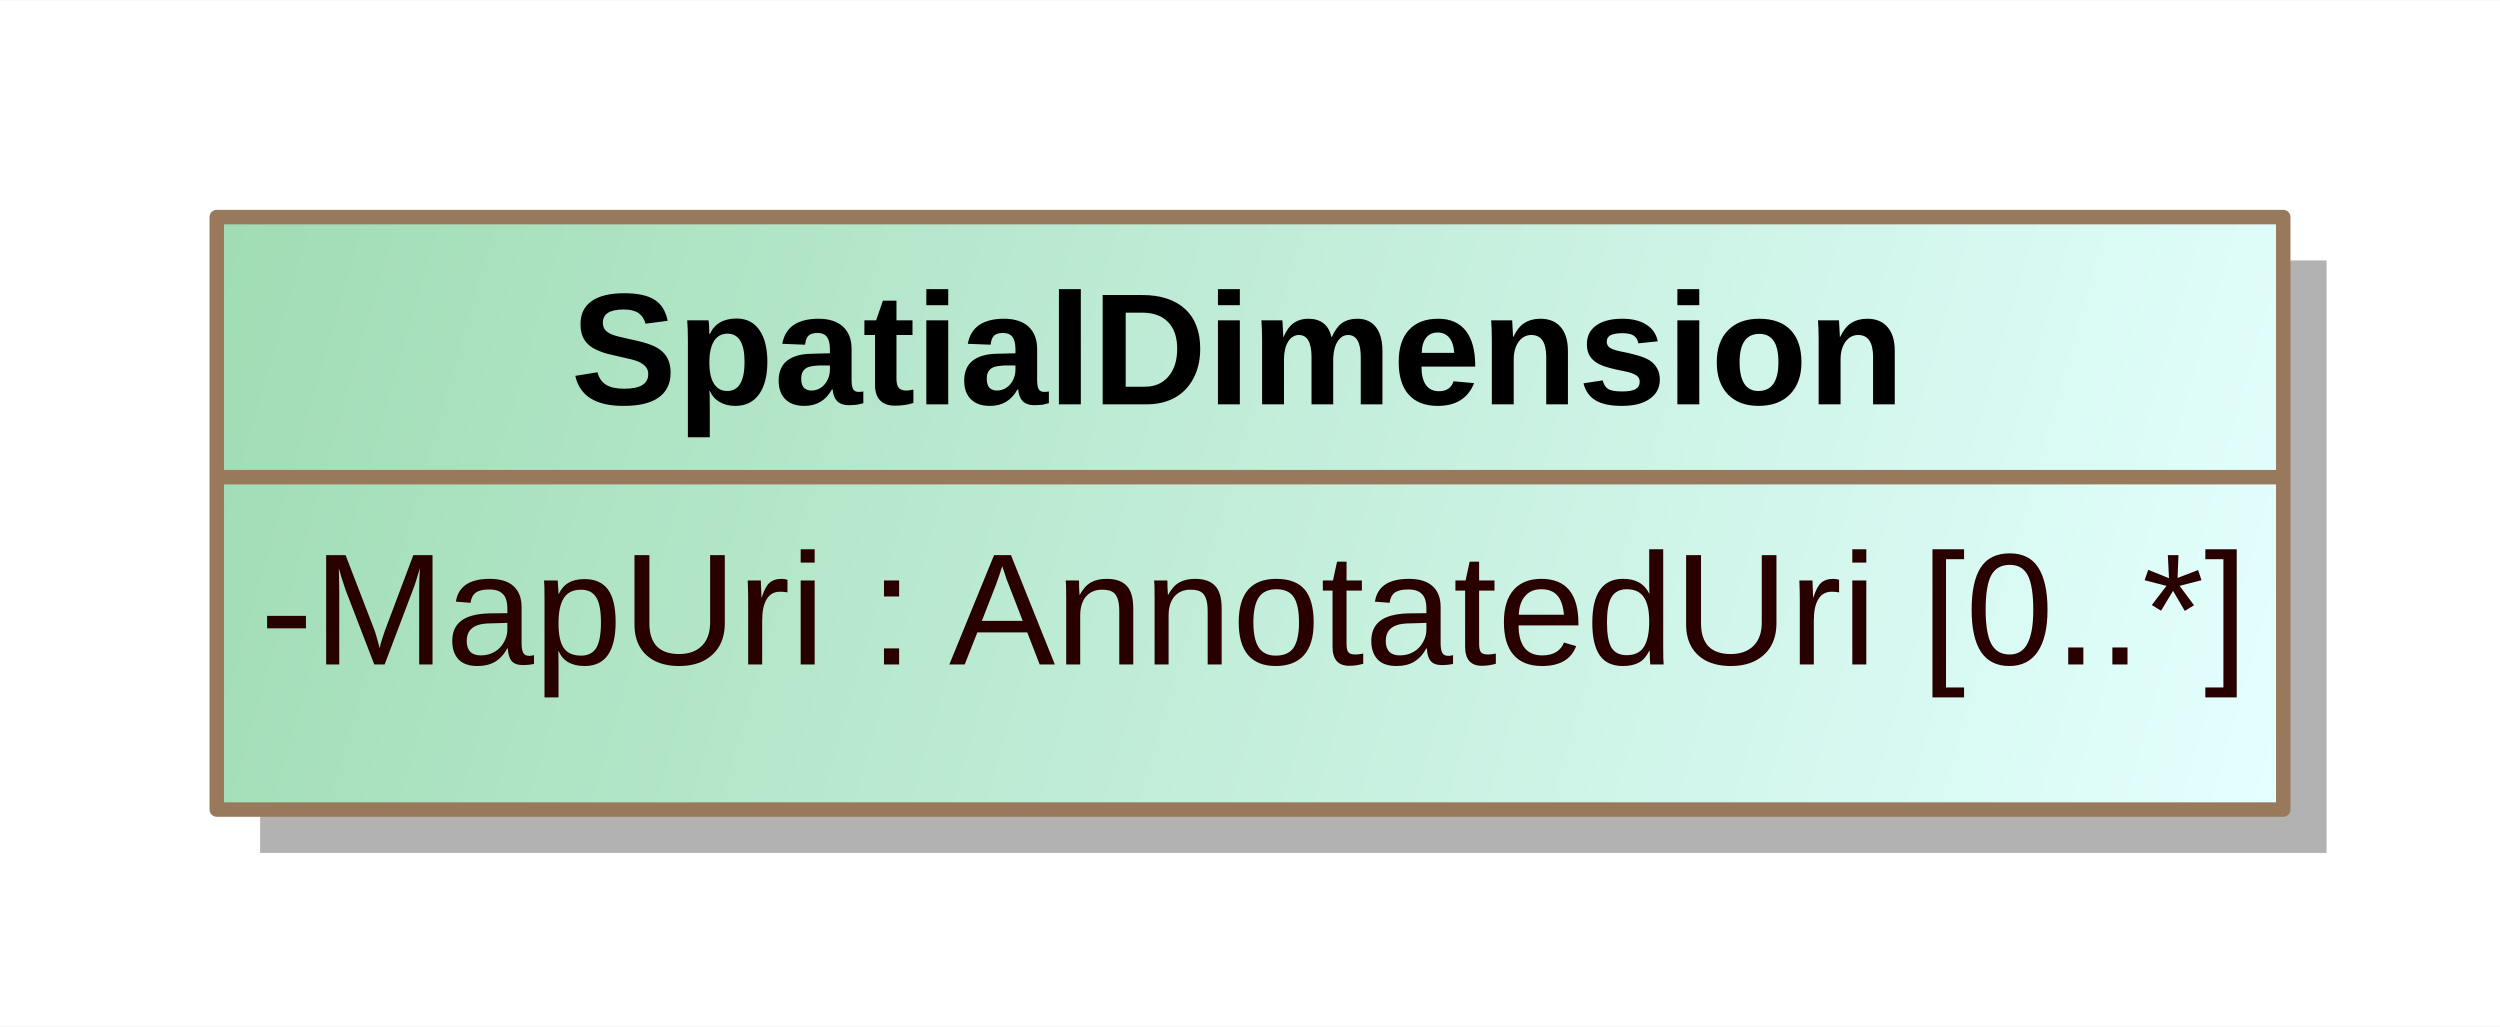
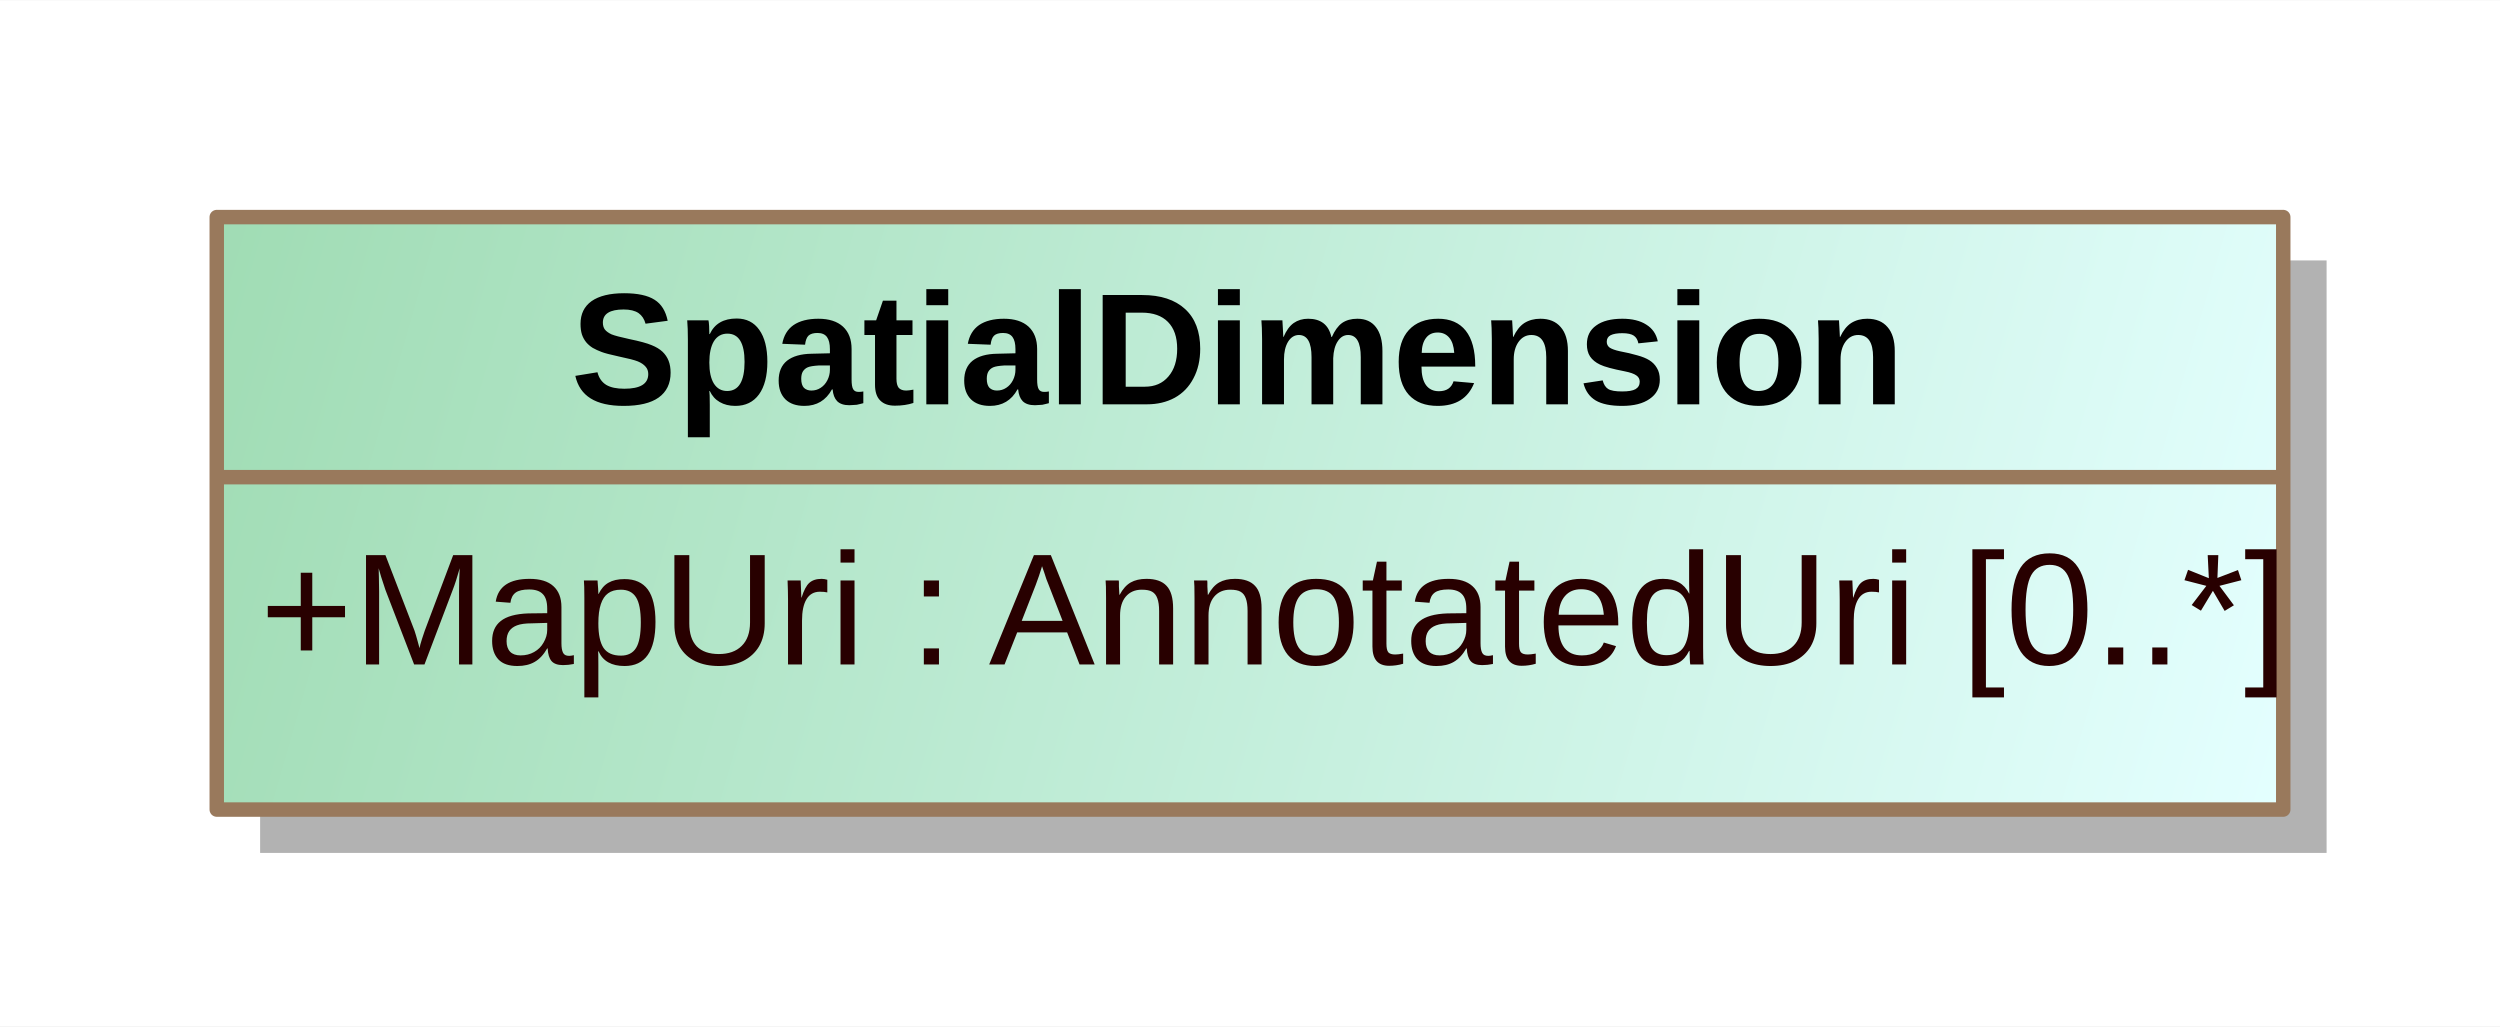
<svg xmlns="http://www.w3.org/2000/svg" fill-opacity="1" color-rendering="auto" color-interpolation="auto" text-rendering="auto" stroke="black" stroke-linecap="square" width="1.802in" stroke-miterlimit="10" shape-rendering="auto" stroke-opacity="1" fill="black" stroke-dasharray="none" font-weight="normal" stroke-width="1" viewBox="0 0 173 71" height="0.74in" font-family="'Arial'" font-style="normal" stroke-linejoin="miter" font-size="12" stroke-dashoffset="0" image-rendering="auto">
  <defs id="genericDefs" />
  <g>
    <defs id="defs1">
      <linearGradient x1="1918" gradientUnits="userSpaceOnUse" x2="2061" y1="1722" y2="1763" id="linearGradient1" spreadMethod="pad">
        <stop stop-opacity="1" stop-color="rgb(160,220,180)" offset="0%" />
        <stop stop-opacity="1" stop-color="rgb(228,255,255)" offset="100%" />
      </linearGradient>
      <clipPath clipPathUnits="userSpaceOnUse" id="clipPath1">
        <path d="M0 0 L173 0 L173 71 L0 71 L0 0 Z" />
      </clipPath>
      <clipPath clipPathUnits="userSpaceOnUse" id="clipPath2">
        <path d="M1903 1707 L2076 1707 L2076 1778 L1903 1778 L1903 1707 Z" />
      </clipPath>
    </defs>
    <g fill="white" stroke="white">
      <rect x="0" width="173" height="71" y="0" clip-path="url(#clipPath1)" stroke="none" />
      <rect x="1921" y="1725" transform="translate(-1903,-1707)" clip-path="url(#clipPath2)" fill="rgb(178,178,178)" width="143" text-rendering="geometricPrecision" height="41" stroke="none" />
      <rect x="1918" y="1722" transform="translate(-1903,-1707)" clip-path="url(#clipPath2)" fill="url(#linearGradient1)" width="143" text-rendering="geometricPrecision" height="41" stroke="none" />
    </g>
    <g fill="rgb(153,121,92)" text-rendering="geometricPrecision" transform="translate(-1903,-1707)" stroke-linecap="butt" stroke="rgb(153,121,92)" stroke-linejoin="round">
      <rect fill="none" x="1918" width="143" height="41" y="1722" clip-path="url(#clipPath2)" />
      <line y2="1740" fill="none" x1="1918" clip-path="url(#clipPath2)" x2="2061" y1="1740" />
-       <text x="1921" font-size="11" y="1752.958" clip-path="url(#clipPath2)" fill="rgb(40,0,0)" stroke="none" space="preserve">-MapUri : AnnotatedUri [0..*]</text>
+       <text x="1921" font-size="11" y="1752.958" clip-path="url(#clipPath2)" fill="rgb(40,0,0)" stroke="none" space="preserve">+MapUri : AnnotatedUri [0..*]</text>
    </g>
    <g text-rendering="geometricPrecision" font-size="11" font-weight="bold" transform="translate(-1903,-1707)" stroke-linecap="butt" stroke-linejoin="round">
      <text x="1942.5" space="preserve" y="1734.958" clip-path="url(#clipPath2)" stroke="none">SpatialDimension</text>
    </g>
  </g>
</svg>
